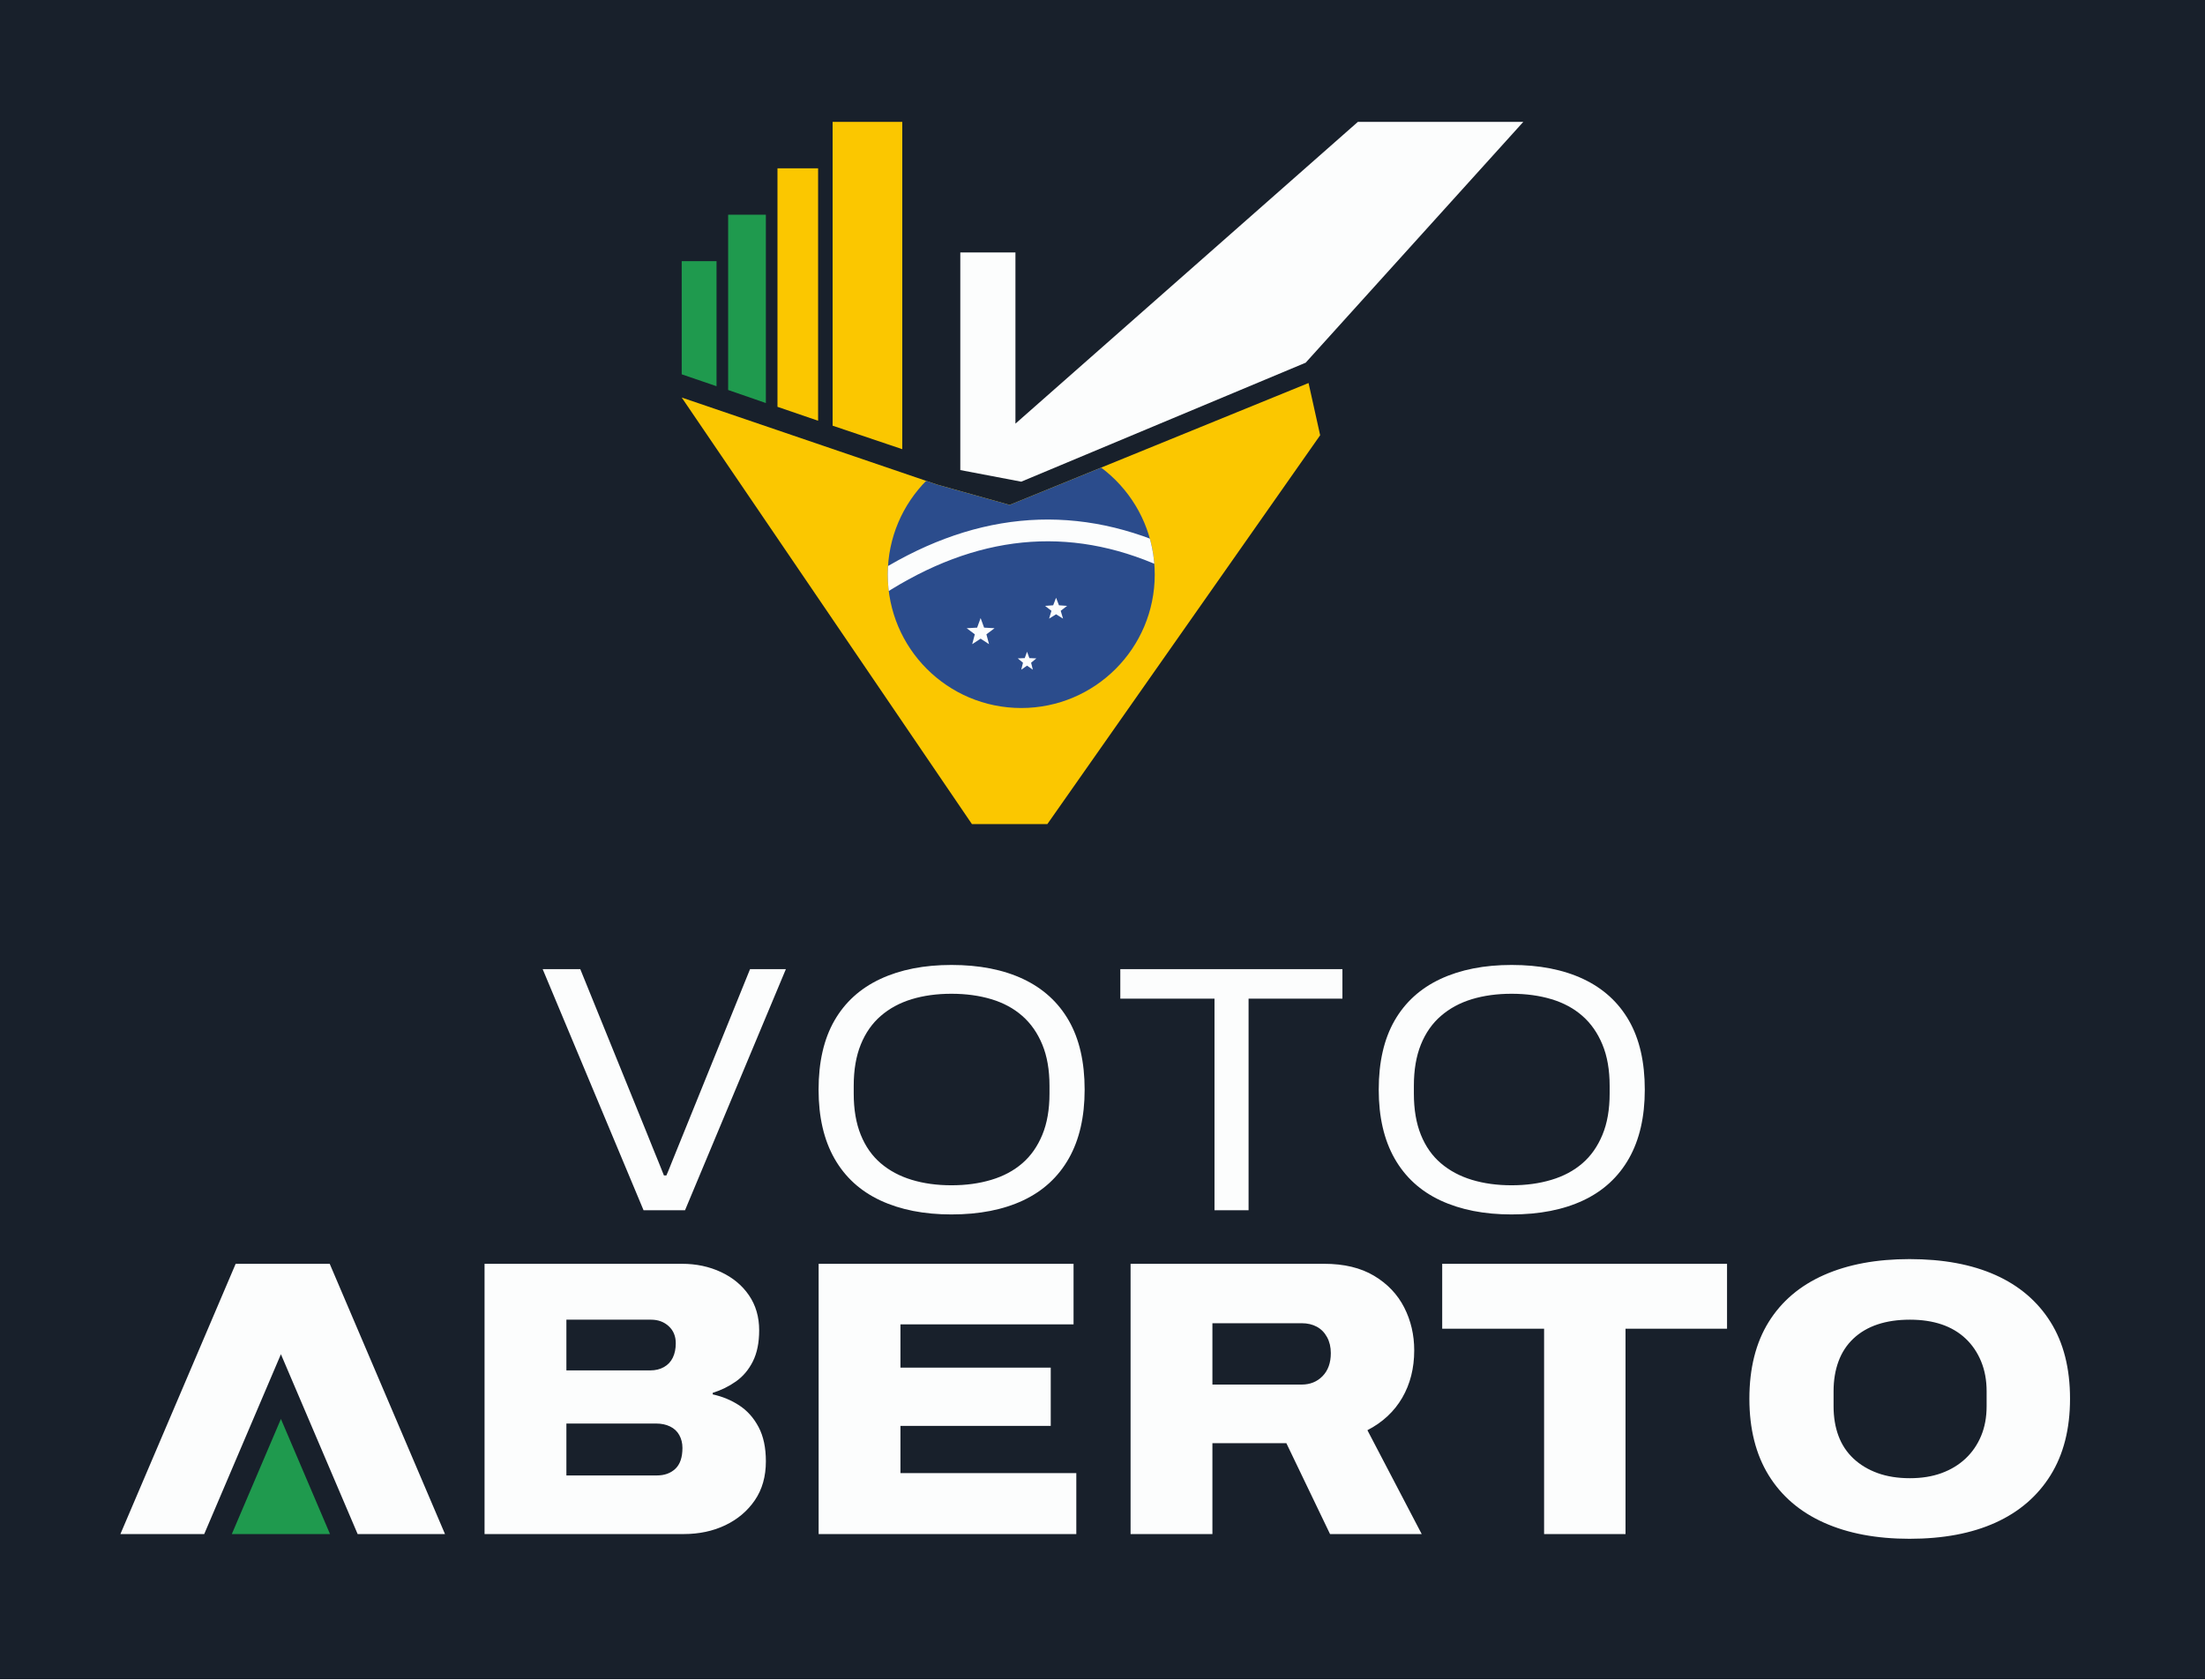
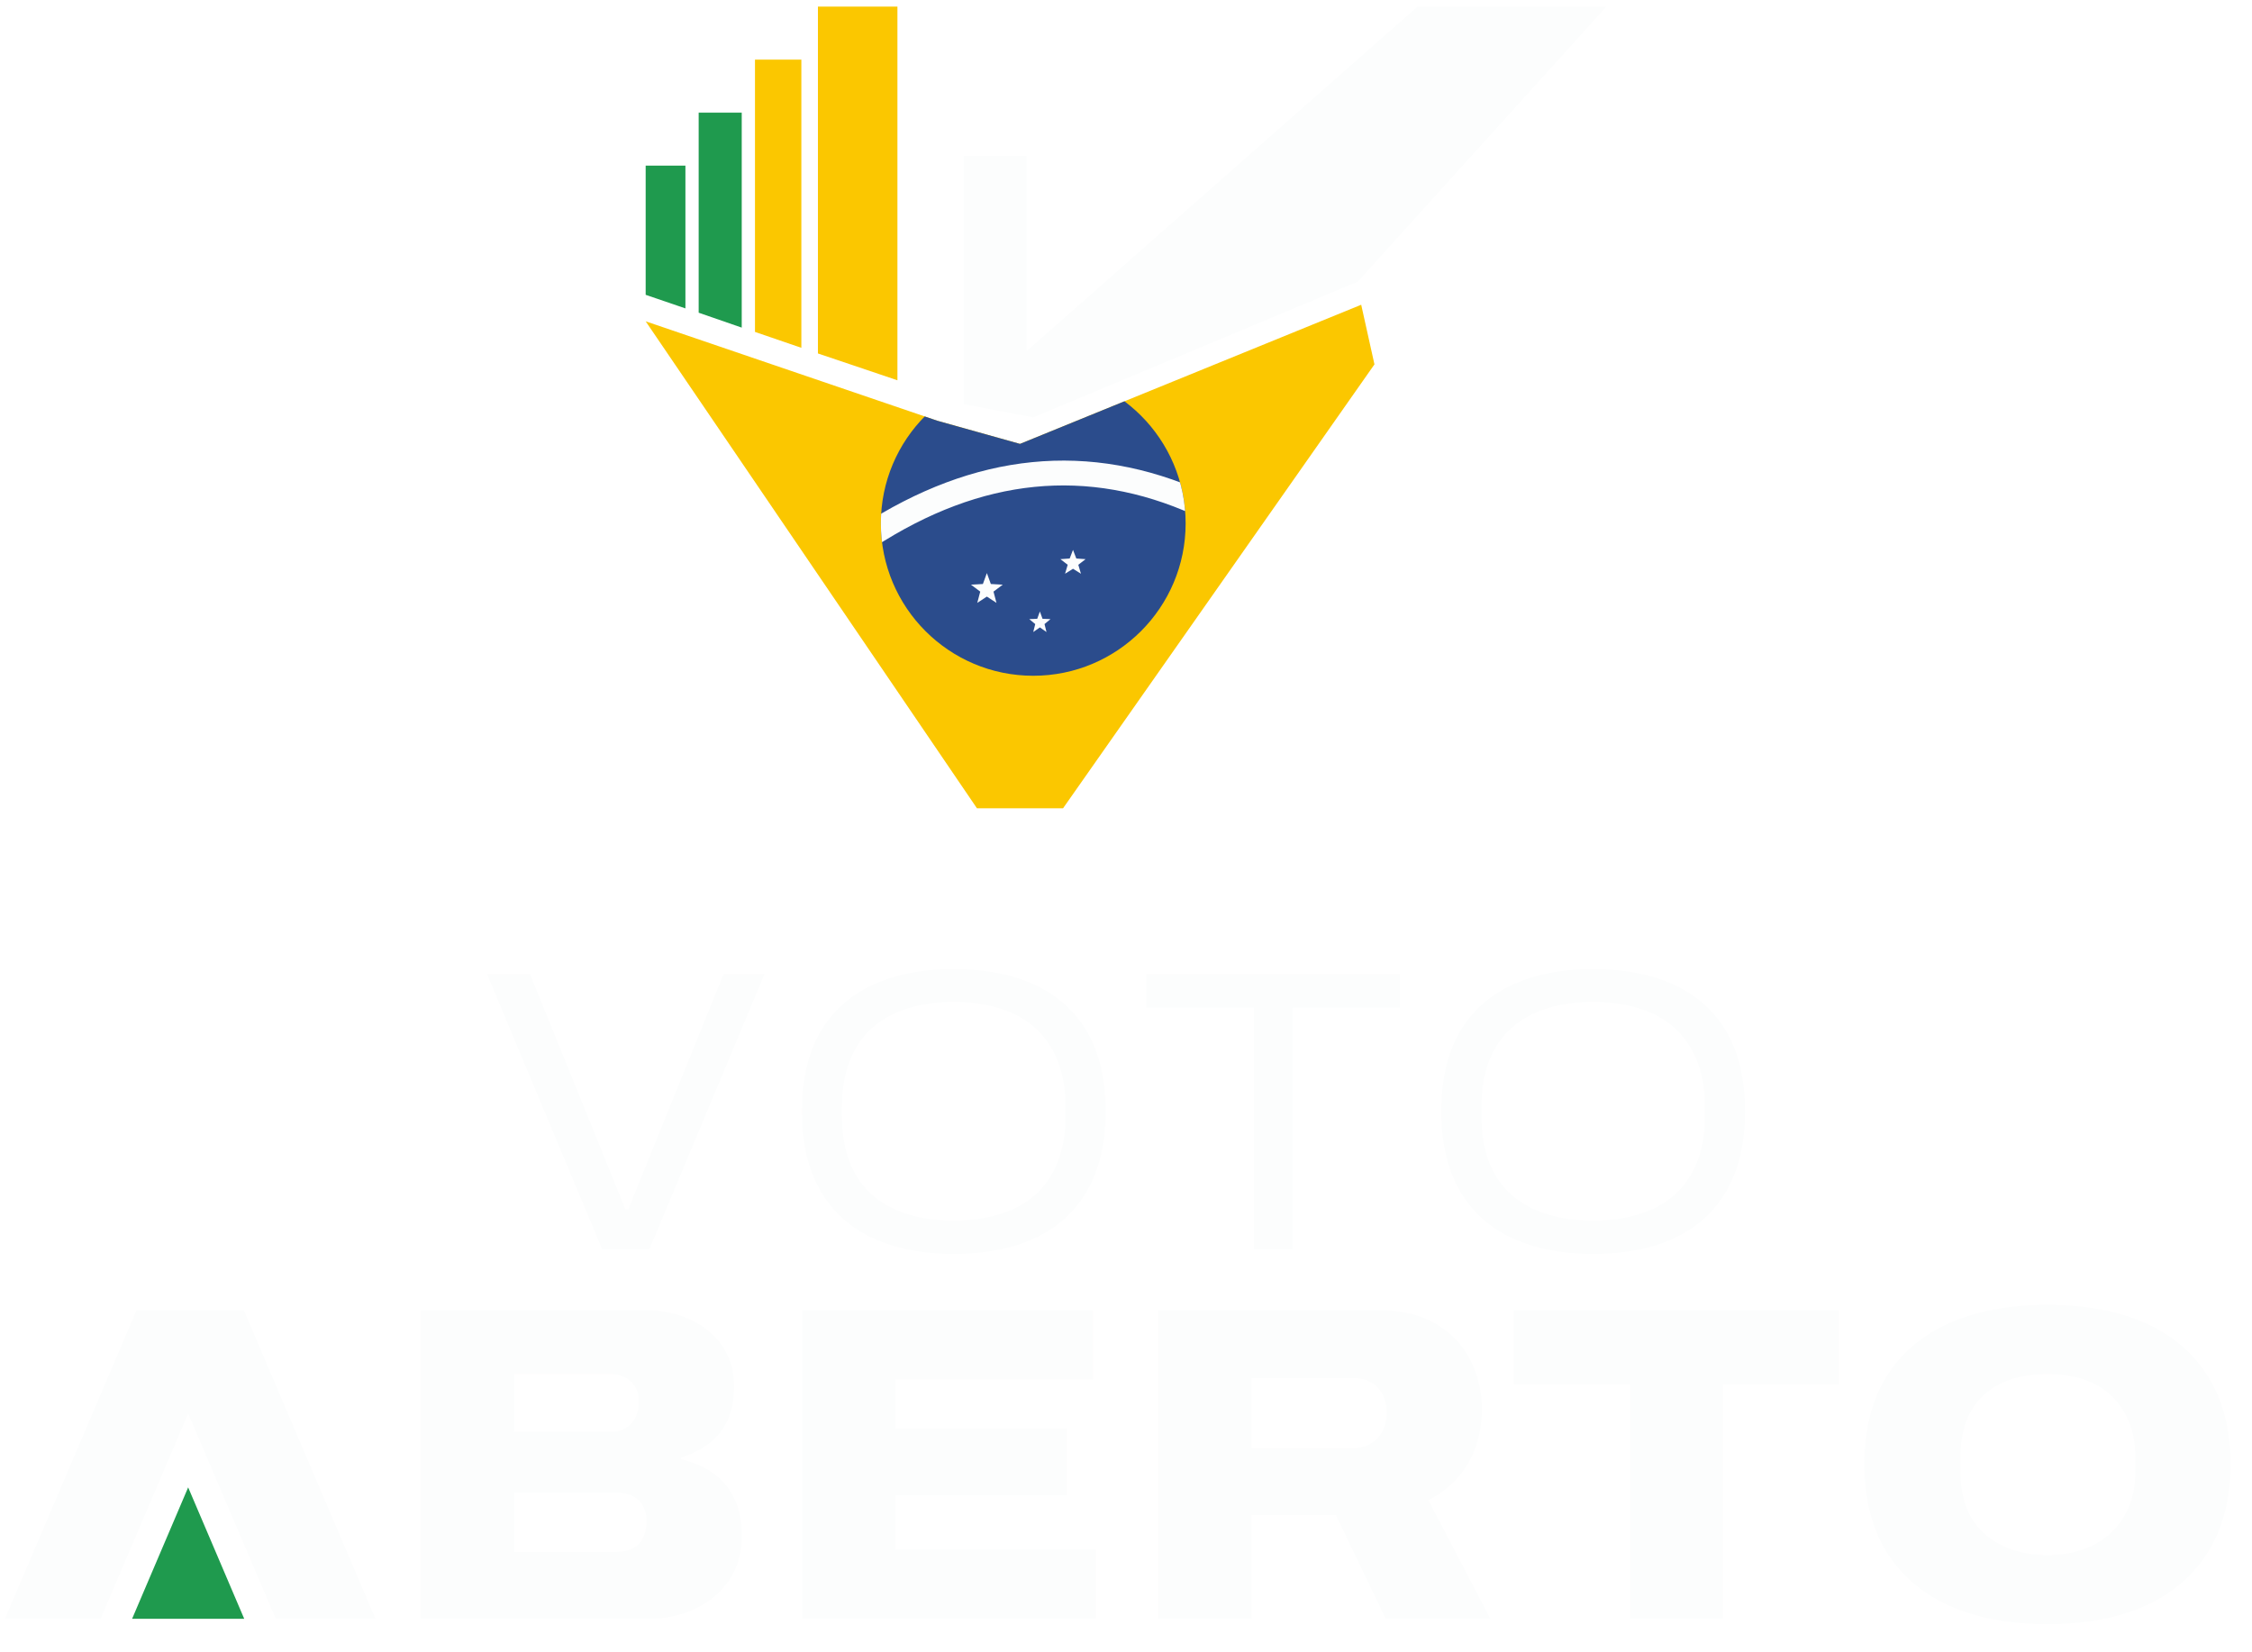
- <svg xmlns="http://www.w3.org/2000/svg" viewBox="-40 -40 759.81 578.68" role="img" aria-label="Voto Aberto">
-   <rect x="-40" y="-40" width="759.813" height="578.68" fill="#18202B" />
+ <svg xmlns="http://www.w3.org/2000/svg" viewBox="0 0 679.81 498.68" role="img" aria-label="Voto Aberto">
  <defs>
    <clipPath id="va-globo">
      <path d="M7 97L95 127L120 134L223 92L227 110L133 244L107 244Z" />
    </clipPath>
    <clipPath id="va-globo-d">
      <circle cx="124" cy="158" r="46" />
    </clipPath>
  </defs>
  <g transform="translate(187.9065 0) scale(1)">
    <path d="M7 50L19 50L19 93.1L7 89Z" fill="#1F9A4E" />
    <path d="M23 34L36 34L36 98.9L23 94.4Z" fill="#1F9A4E" />
    <path d="M40 18L54 18L54 105L40 100.2Z" fill="#FBC700" />
    <path d="M59 2L83 2L83 114.8L59 106.7Z" fill="#FBC700" />
    <path d="M7 97L95 127L120 134L223 92L227 110L133 244L107 244Z" fill="#FBC700" />
    <g clip-path="url(#va-globo)">
      <circle cx="124" cy="158" r="46" fill="#2B4C8C" />
      <path clip-path="url(#va-globo-d)" d="M74 162Q124 129.5 174 152" stroke="#FCFDFD" stroke-width="7.5" fill="none" />
      <path d="M110.0 173.0L111.2 176.3L114.8 176.5L112.0 178.6L112.9 182.0L110.0 180.1L107.1 182.0L108.0 178.6L105.2 176.5L108.8 176.3Z" fill="#FCFDFD" />
      <path d="M136.0 166.0L137.0 168.6L139.8 168.8L137.6 170.5L138.4 173.2L136.0 171.7L133.6 173.2L134.4 170.5L132.2 168.8L135.0 168.6Z" fill="#FCFDFD" />
      <path d="M126.0 184.6L126.8 186.8L129.2 186.9L127.4 188.4L128.0 190.8L126.0 189.4L124.0 190.8L124.6 188.4L122.8 186.9L125.2 186.8Z" fill="#FCFDFD" />
    </g>
    <path d="M103 47L122 47L122 106L240 2L297 2L222 85L124 126L103 122Z" fill="#FCFDFD" />
  </g>
  <path d="M181.76 377.08L147 294L159.96 294L182.97 350.68Q183.81 352.74 184.84 355.34Q185.87 357.94 186.96 360.55Q188.05 363.15 188.78 365.09L189.63 365.09Q190.48 363.15 191.44 360.67Q192.41 358.19 193.5 355.58Q194.59 352.98 195.44 350.8L218.45 294L230.8 294L196.05 377.08ZM287.85 378.53Q273.68 378.53 263.33 373.69Q252.97 368.84 247.52 359.22Q242.07 349.59 242.07 335.54Q242.07 321.25 247.52 311.74Q252.97 302.24 263.33 297.39Q273.68 292.55 287.85 292.55Q302.26 292.55 312.56 297.39Q322.85 302.24 328.3 311.74Q333.75 321.25 333.75 335.54Q333.75 349.59 328.3 359.22Q322.85 368.84 312.56 373.69Q302.26 378.53 287.85 378.53ZM287.85 368.48Q295.36 368.48 301.6 366.6Q307.84 364.73 312.26 360.91Q316.68 357.1 319.16 351.1Q321.64 345.11 321.64 336.87L321.64 334.21Q321.64 325.97 319.16 319.98Q316.68 313.98 312.26 310.11Q307.84 306.23 301.6 304.35Q295.36 302.48 287.85 302.48Q280.34 302.48 274.17 304.35Q267.99 306.23 263.51 310.11Q259.03 313.98 256.61 319.98Q254.18 325.97 254.18 334.21L254.18 336.87Q254.18 345.11 256.61 351.1Q259.03 357.1 263.51 360.91Q267.99 364.73 274.17 366.6Q280.34 368.48 287.85 368.48ZM378.5 377.08L378.5 304.17L346.04 304.17L346.04 294L422.58 294L422.58 304.17L390.24 304.17L390.24 377.08ZM480.87 378.53Q466.7 378.53 456.34 373.69Q445.99 368.84 440.54 359.22Q435.09 349.59 435.09 335.54Q435.09 321.25 440.54 311.74Q445.99 302.24 456.34 297.39Q466.7 292.55 480.87 292.55Q495.28 292.55 505.57 297.39Q515.87 302.24 521.32 311.74Q526.77 321.25 526.77 335.54Q526.77 349.59 521.32 359.22Q515.87 368.84 505.57 373.69Q495.28 378.53 480.87 378.53ZM480.87 368.48Q488.38 368.48 494.61 366.6Q500.85 364.73 505.27 360.91Q509.69 357.1 512.17 351.1Q514.66 345.11 514.66 336.87L514.66 334.21Q514.66 325.97 512.17 319.98Q509.69 313.98 505.27 310.11Q500.85 306.23 494.61 304.35Q488.38 302.48 480.87 302.48Q473.36 302.48 467.18 304.35Q461.01 306.23 456.53 310.11Q452.04 313.98 449.62 319.98Q447.2 325.97 447.2 334.21L447.2 336.87Q447.2 345.11 449.62 351.1Q452.04 357.1 456.53 360.91Q461.01 364.73 467.18 366.6Q473.36 368.48 480.87 368.48ZM1.49 488.68L41.21 395.54L73.61 395.54L113.34 488.68L83.24 488.68L56.8 426.7L30.37 488.68ZM126.97 488.68L126.97 395.54L195.03 395.54Q202.35 395.54 208.45 398.39Q214.55 401.24 218.08 406.39Q221.6 411.54 221.6 418.46Q221.6 424.83 219.43 429.17Q217.26 433.5 213.6 436.08Q209.94 438.66 205.6 440.01L205.6 440.55Q210.62 441.64 214.75 444.35Q218.89 447.06 221.4 451.81Q223.91 456.55 223.91 463.6Q223.91 471.46 220.11 477.02Q216.31 482.58 209.94 485.63Q203.57 488.68 195.57 488.68ZM155.17 468.48L186.35 468.48Q190.28 468.48 192.72 466.18Q195.16 463.87 195.16 458.99Q195.16 456.55 194.08 454.58Q193 452.62 190.89 451.6Q188.79 450.59 186.08 450.59L155.17 450.59ZM155.17 432.28L184.05 432.28Q186.76 432.28 188.79 431.13Q190.83 429.98 191.84 427.88Q192.86 425.78 192.86 422.93Q192.86 419.27 190.42 417.03Q187.98 414.8 184.32 414.8L155.17 414.8ZM242.09 488.68L242.09 395.54L329.93 395.54L329.93 416.42L270.28 416.42L270.28 431.33L322.07 431.33L322.07 451.4L270.28 451.4L270.28 467.67L330.88 467.67L330.88 488.68ZM349.58 488.68L349.58 395.54L416.28 395.54Q426.58 395.54 433.5 399.68Q440.41 403.81 443.87 410.59Q447.32 417.37 447.32 425.37Q447.32 434.59 443.19 441.71Q439.05 448.82 431.19 452.89L449.9 488.68L418.31 488.68L403.26 457.36L377.78 457.36L377.78 488.68ZM377.78 437.16L408.55 437.16Q412.89 437.16 415.74 434.25Q418.58 431.33 418.58 426.32Q418.58 423.2 417.29 420.83Q416.01 418.46 413.77 417.24Q411.53 416.02 408.55 416.02L377.78 416.02ZM492.07 488.68L492.07 417.91L456.96 417.91L456.96 395.54L555.11 395.54L555.11 417.91L520.13 417.91L520.13 488.68ZM617.99 490.31Q600.91 490.31 588.5 484.75Q576.1 479.19 569.45 468.41Q562.81 457.63 562.81 442.04Q562.81 426.32 569.45 415.61Q576.1 404.9 588.5 399.41Q600.91 393.92 617.99 393.92Q635.34 393.92 647.61 399.41Q659.88 404.9 666.59 415.61Q673.3 426.32 673.3 442.04Q673.3 457.63 666.59 468.41Q659.88 479.19 647.61 484.75Q635.34 490.31 617.99 490.31ZM618.12 469.43Q624.22 469.43 629.04 467.67Q633.85 465.9 637.31 462.65Q640.76 459.4 642.66 454.86Q644.56 450.31 644.56 444.62L644.56 439.47Q644.56 433.77 642.66 429.17Q640.76 424.56 637.31 421.3Q633.85 418.05 629.04 416.42Q624.22 414.8 618.12 414.8Q611.89 414.8 607.01 416.42Q602.13 418.05 598.67 421.3Q595.21 424.56 593.52 429.17Q591.82 433.77 591.82 439.47L591.82 444.62Q591.82 450.31 593.52 454.86Q595.21 459.4 598.67 462.65Q602.13 465.9 607.01 467.67Q611.89 469.43 618.12 469.43Z" fill="#FCFDFD" />
  <path d="M39.88 488.68L73.72 488.68L56.8 449.01Z" fill="#1F9A4E" />
</svg>
